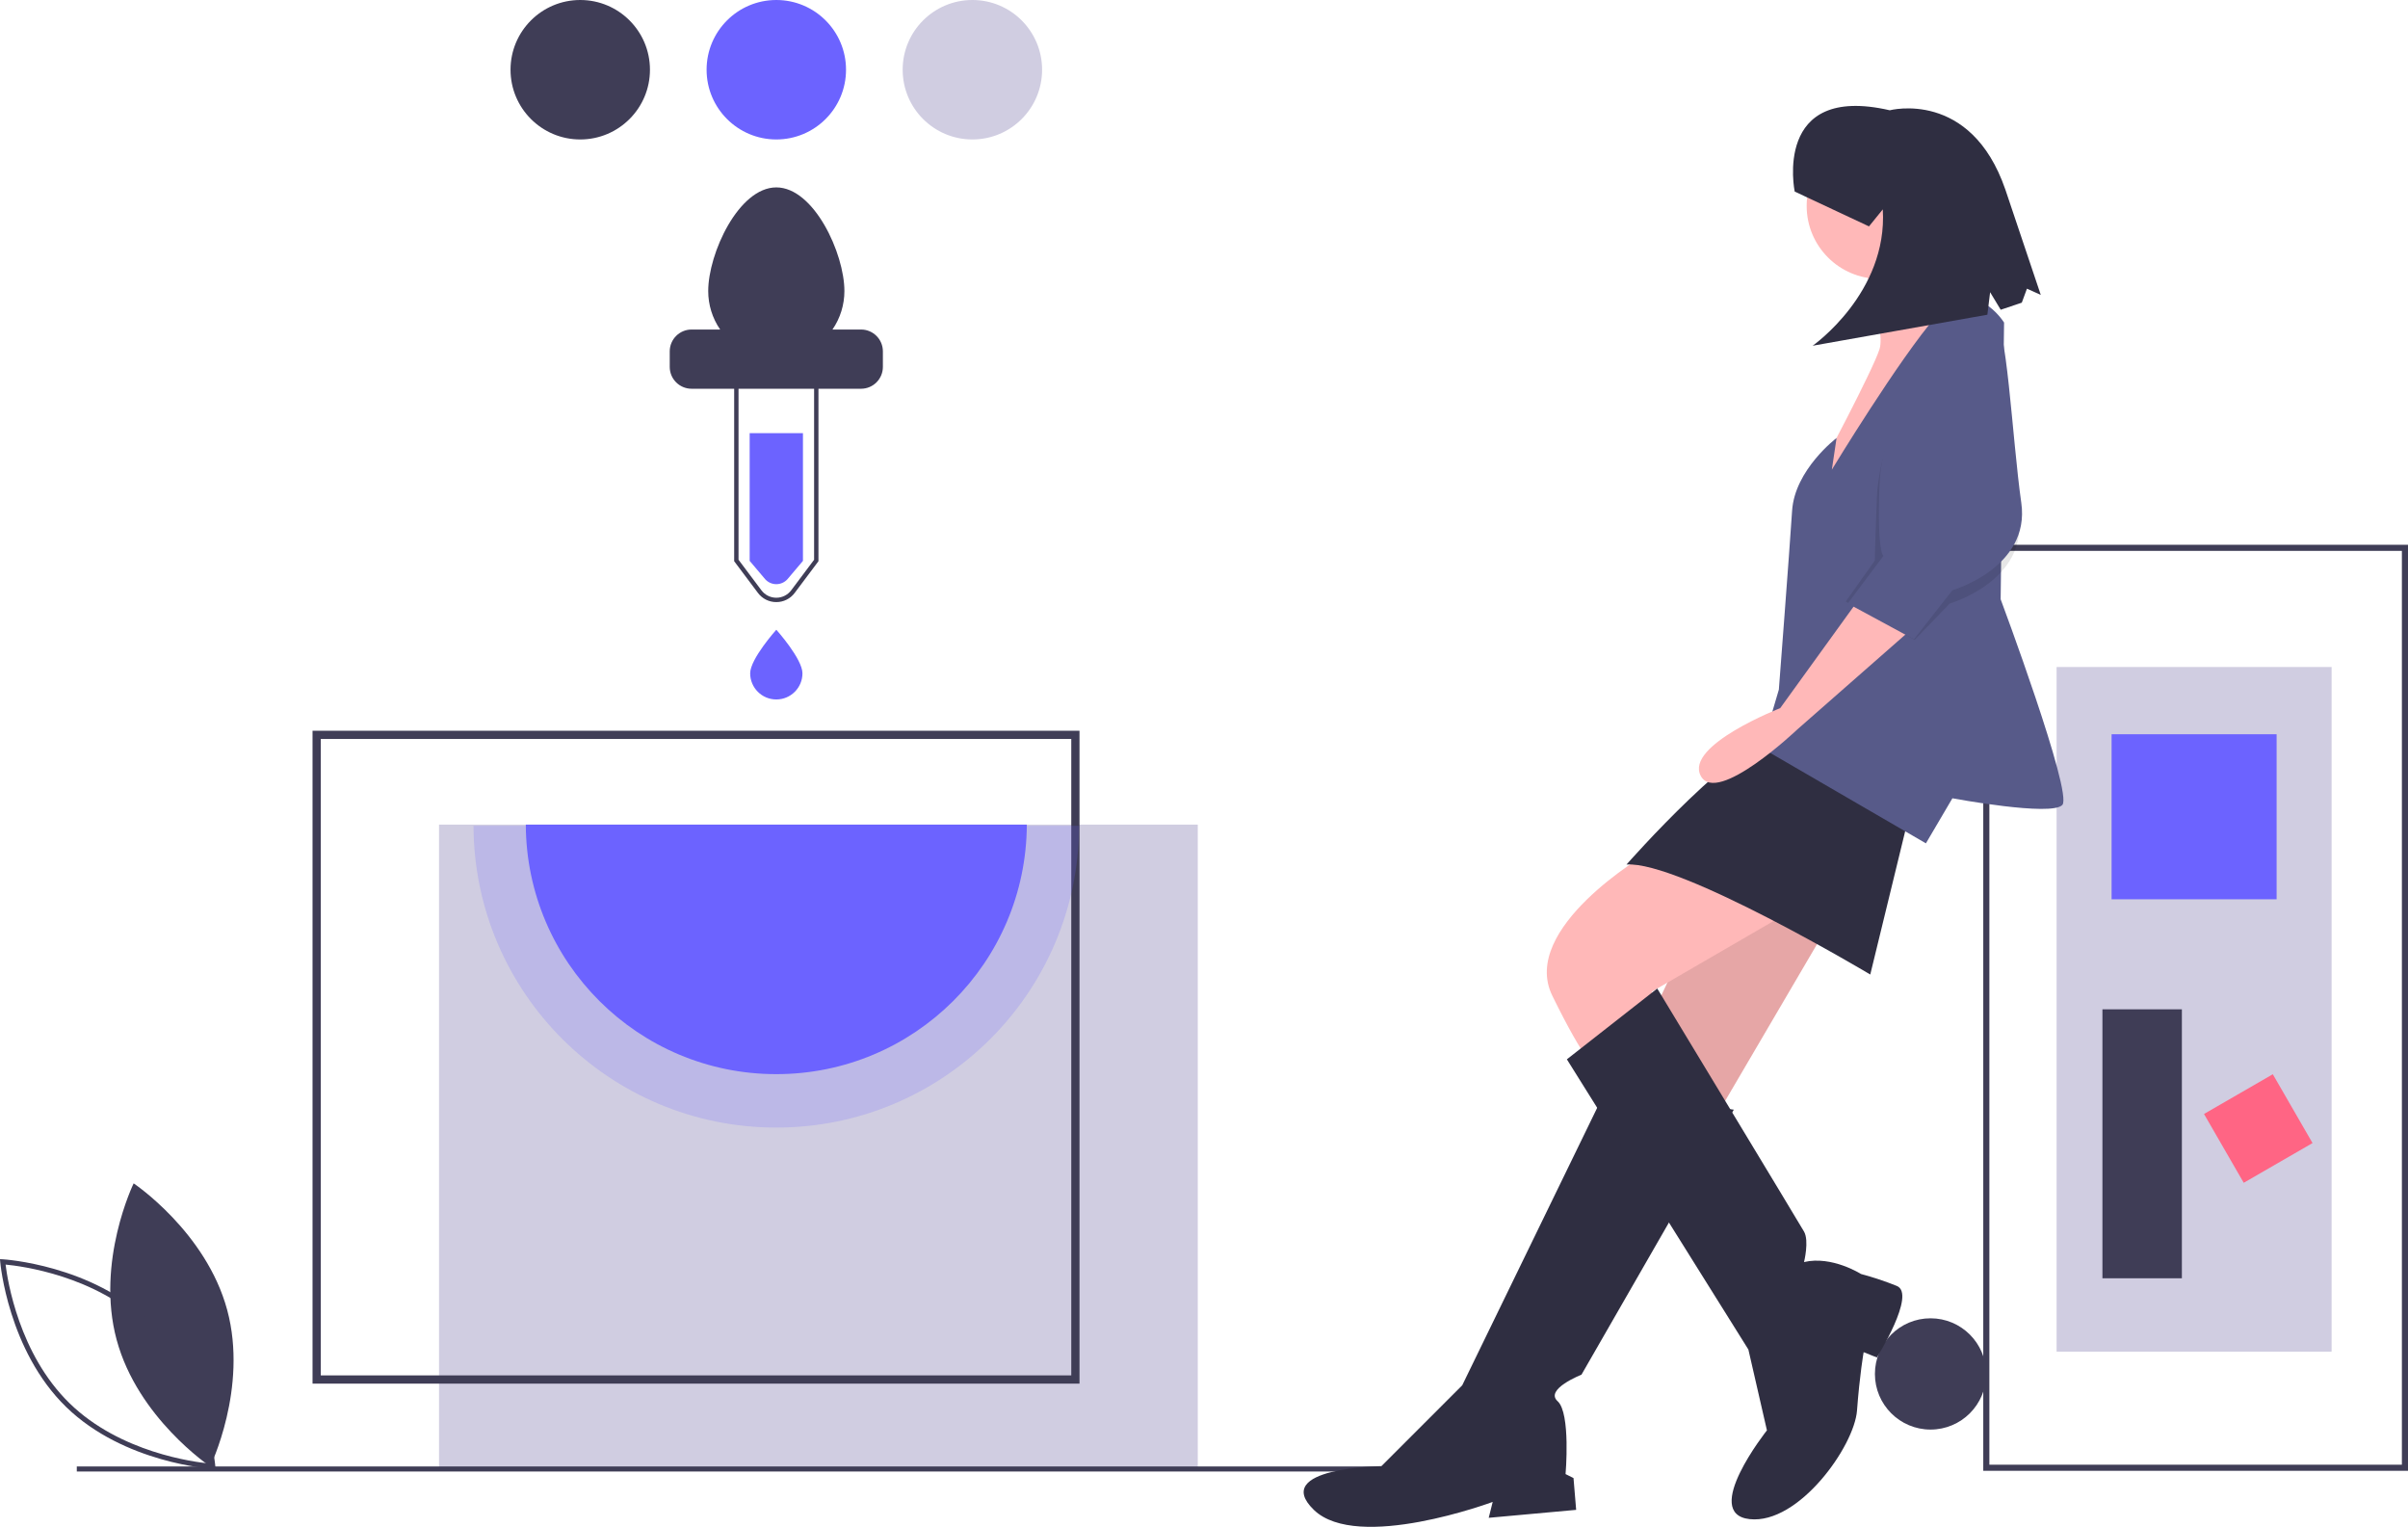
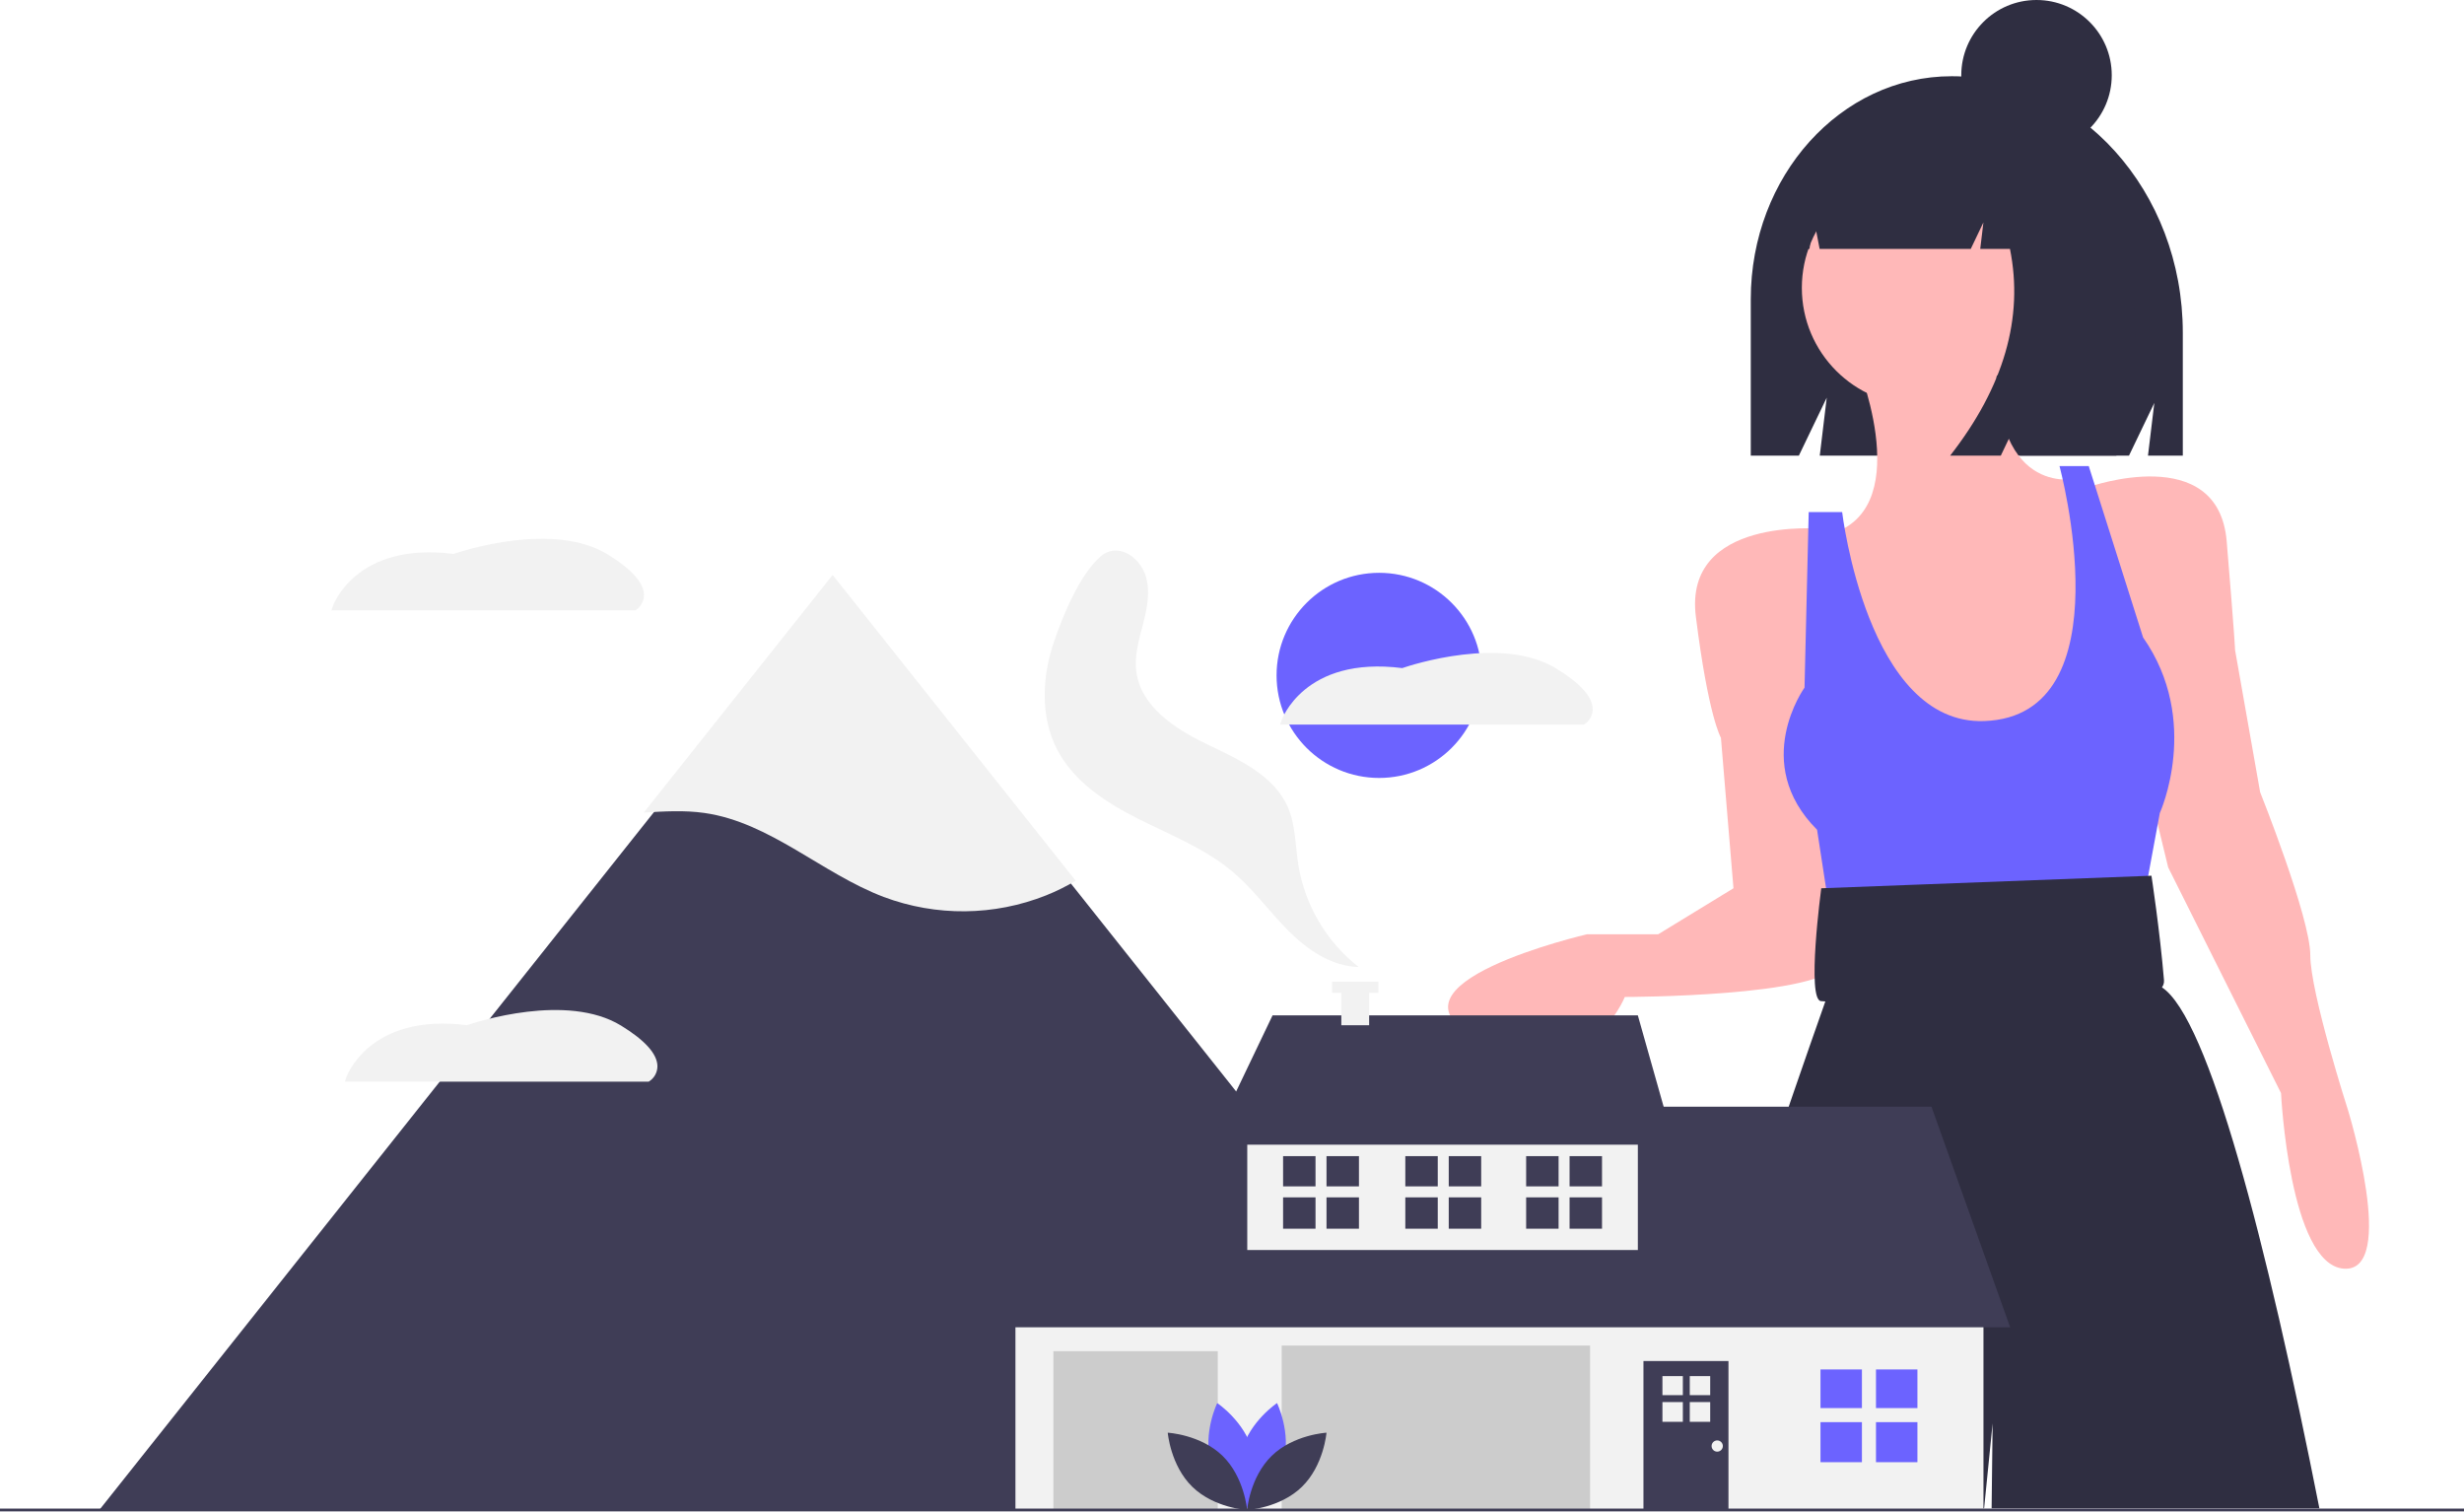
- <svg xmlns="http://www.w3.org/2000/svg" id="f5860e3c-93a4-4c8c-a139-2d0f68b42f38" data-name="Layer 1" width="1105.328" height="700.707" viewBox="0 0 1105.328 700.707">
-   <path d="M100.882,714.534c9.703,35.869,42.939,58.084,42.939,58.084s17.504-35.941,7.801-71.81-42.939-58.084-42.939-58.084S91.179,678.664,100.882,714.534Z" transform="translate(-47.33578 -99.64631)" fill="#3f3d56" />
-   <path d="M146.281,773.816l-1.325-.072c-.404-.021-40.658-2.503-67.288-28.425-26.628-25.922-30.191-66.096-30.224-66.499l-.108-1.322,1.325.072c.404.021,40.658,2.503,67.287,28.425,26.629,25.923,30.192,66.096,30.225,66.499ZM49.9,679.993c.873,7.172,6.131,41.032,29.383,63.666,23.253,22.637,57.24,26.981,64.433,27.662-.873-7.173-6.131-41.031-29.384-63.666h0C91.063,685.001,57.09,680.67,49.9,679.993Z" transform="translate(-47.33578 -99.64631)" fill="#3f3d56" />
-   <circle cx="886.161" cy="630.531" r="25.531" fill="#3f3d56" />
-   <rect x="201.525" y="378.44" width="348.28" height="295.85" fill="#d0cde1" />
-   <path d="M542.853,734.629H190.799V435.002H542.853ZM194.579,730.849H539.073V438.782H194.579Z" transform="translate(-47.33578 -99.64631)" fill="#3f3d56" />
-   <path d="M415.911,357.046l-7.139,8.436a6.873,6.873,0,0,1-10.183,0l-7.139-8.436V298.435h24.46Z" transform="translate(-47.33578 -99.64631)" fill="#6c63ff" />
-   <path d="M442.601,250.873H429.462a31.104,31.104,0,0,0,5.474-17.666c0-17.261-13.993-47.561-31.255-47.561s-31.255,30.3-31.255,47.561a31.104,31.104,0,0,0,5.474,17.666H364.76a10.029,10.029,0,0,0-10,10v7.178a10.029,10.029,0,0,0,10,10H442.601a10.029,10.029,0,0,0,10-10v-7.178A10.029,10.029,0,0,0,442.601,250.873Z" transform="translate(-47.33578 -99.64631)" fill="#3f3d56" />
-   <path d="M403.681,375.963a10.458,10.458,0,0,1-8.437-4.218L384.336,357.201V256.668h38.689V357.201l-10.908,14.544A10.458,10.458,0,0,1,403.681,375.963ZM386.336,356.534l10.508,14.011a8.546,8.546,0,0,0,13.674,0l10.508-14.011V258.668H386.336Z" transform="translate(-47.33578 -99.64631)" fill="#3f3d56" />
-   <path d="M415.681,408.646a12,12,0,0,1-24,0c0-6.627,12-20,12-20S415.681,402.019,415.681,408.646Z" transform="translate(-47.33578 -99.64631)" fill="#6c63ff" />
-   <path d="M542.681,478.646a139.001,139.001,0,0,1-278,0Z" transform="translate(-47.33578 -99.64631)" fill="#6c63ff" opacity="0.2" />
-   <path d="M518.671,478.086a114.991,114.991,0,0,1-229.98,0Z" transform="translate(-47.33578 -99.64631)" fill="#6c63ff" />
-   <circle cx="266.345" cy="32" r="32" fill="#3f3d56" />
-   <circle cx="356.345" cy="32" r="32" fill="#6c63ff" />
-   <circle cx="446.345" cy="32" r="32" fill="#d0cde1" />
-   <rect x="35.252" y="672.996" width="652.894" height="2.315" fill="#3f3d56" />
-   <path d="M957.697,774.646v-425h194.967v425Zm2.805-422.195V771.841h189.356V352.452Z" transform="translate(-47.33578 -99.64631)" fill="#3f3d56" />
-   <rect x="897.384" y="499.729" width="314.191" height="126.238" transform="translate(1569.991 -591.2781) rotate(90)" fill="#d0cde1" />
-   <rect x="1016.608" y="436.61" width="75.743" height="75.743" transform="translate(1481.625 -679.6444) rotate(90)" fill="#6c63ff" />
-   <rect x="1065.701" y="599.316" width="36.469" height="36.469" transform="translate(2284.089 510.7514) rotate(150)" fill="#ff6584" />
-   <rect x="968.918" y="606.329" width="123.432" height="36.469" transform="translate(1607.863 -505.717) rotate(90)" fill="#3f3d56" />
-   <polygon points="789.169 400.407 734.439 516.558 772.75 537.842 840.86 421.691 789.169 400.407" fill="#ffb8b8" />
-   <polygon points="789.169 400.407 734.439 516.558 772.75 537.842 840.86 421.691 789.169 400.407" opacity="0.1" />
-   <path d="M784.207,600.393l-65.677,135.003-37.095,37.095s-51.082.608-31.014,20.068,82.096-3.649,82.096-3.649l-1.824,7.297,40.136-3.649-1.216-14.595-3.649-1.824s2.432-27.974-3.649-33.447,10.946-12.162,10.946-12.162l69.934-121.624Z" transform="translate(-47.33578 -99.64631)" fill="#2f2e41" />
-   <path d="M803.059,491.539S744.679,525.594,759.882,556.608s20.068,33.447,20.068,33.447l31.014-22.5L805.491,554.784l60.812-35.271S819.478,483.634,803.059,491.539Z" transform="translate(-47.33578 -99.64631)" fill="#ffb8b8" />
-   <path d="M766.571,585.798l83.313,133.178,8.514,37.095s-30.406,38.312-7.906,40.744S898.533,763.369,899.75,746.95s3.041-26.757,3.041-26.757l6.081,2.432s18.244-29.19,9.122-32.839a141.968,141.968,0,0,0-16.419-5.473s-13.379-8.514-26.149-5.473c0,0,2.432-9.73,0-13.987S808.049,553.3,808.049,553.3Z" transform="translate(-47.33578 -99.64631)" fill="#2f2e41" />
-   <circle cx="862.752" cy="94.522" r="33.447" fill="#ffb8b8" />
-   <path d="M900.966,215.453s12.162,34.663,9.122,44.393-27.365,55.339-27.365,55.339l3.041,21.284L946.575,242.818s-15.203-20.068-10.946-34.055Z" transform="translate(-47.33578 -99.64631)" fill="#ffb8b8" />
-   <path d="M923.466,474.512l-17.636,72.366s-87.569-52.298-111.894-50.474c0,0,52.906-60.204,72.974-60.204S923.466,474.512,923.466,474.512Z" transform="translate(-47.33578 -99.64631)" fill="#2f2e41" />
-   <path d="M967.251,247.683s-13.987-22.5-31.014-3.041-48.042,70.542-48.042,70.542l2.173-14.538s-19.2,14.538-20.416,33.39-6.081,82.096-6.081,82.096L855.965,442.89l75.407,43.785,12.162-20.676s45.609,8.514,50.474,3.041-28.328-94.393-28.328-94.393Z" transform="translate(-47.33578 -99.64631)" fill="#575a89" />
-   <path d="M900.966,374.172l-36.487,50.474s-43.785,17.027-36.487,31.014S872.384,434.376,872.384,434.376l54.731-48.042Z" transform="translate(-47.33578 -99.64631)" fill="#ffb8b8" />
-   <path d="M936.845,253.156s-26.757,42.568-27.974,74.799-.912,28.886-.912,28.886L894.581,375.692,926.203,393.328l16.115-16.723s35.879-10.338,31.622-40.136-6.689-85.137-12.771-85.137S936.845,253.156,936.845,253.156Z" transform="translate(-47.33578 -99.64631)" opacity="0.1" />
-   <path d="M938.061,247.075s-26.757,42.568-27.974,74.799,1.824,32.839,1.824,32.839l-16.419,21.892,30.406,16.419,17.635-22.5s35.879-10.338,31.622-40.136-6.689-85.137-12.771-85.137S938.061,247.075,938.061,247.075Z" transform="translate(-47.33578 -99.64631)" fill="#575a89" />
-   <path d="M871.145,187.559s-10.299-49.755,43.643-37.306c0,0,37.098-9.781,53.037,36.34l16.267,48.38-6.342-2.849-2.364,6.422-9.676,3.253-4.863-8.058-1.264,10.333-80.201,14.237s34.559-24.174,32.199-62.583L905.243,203.542Z" transform="translate(-47.33578 -99.64631)" fill="#2f2e41" />
+ <svg xmlns="http://www.w3.org/2000/svg" id="e4e42fbc-60f0-40a6-9c31-8cbde6ff8eeb" data-name="Layer 1" width="1157.574" height="710" viewBox="0 0 1157.574 710">
+   <path d="M938.088,130.813h-0c-52.119,0-94.37,46.889-94.37,104.73v73.488H866.319l13.085-27.228-3.271,27.228h145.273l11.895-24.752-2.974,24.752h16.356V251.33C1046.684,184.77,998.064,130.813,938.088,130.813Z" transform="translate(-21.2132 -95)" fill="#2f2e41" />
+   <path d="M892.535,262.894s29.455,68.728-9.818,82.474l39.273,129.602,66.765-3.927,17.673-43.201-3.927-64.801-5.891-43.201s-41.237,9.818-37.31-62.837Z" transform="translate(-21.2132 -95)" fill="#ffb8b8" />
+   <path d="M876.826,343.404s-64.801-5.891-58.91,41.237,11.782,56.946,11.782,56.946l5.891,70.692-35.346,21.6H766.861s-102.111,23.564-51.055,49.092,68.728-19.637,68.728-19.637,94.256,0,100.147-15.709S876.826,343.404,876.826,343.404Z" transform="translate(-21.2132 -95)" fill="#ffb8b8" />
+   <path d="M1002.501,323.767s60.874-21.6,64.801,25.528,3.927,51.055,3.927,51.055l11.782,66.765s23.564,58.91,23.564,76.583,17.673,72.656,17.673,72.656,23.564,76.583-1.964,74.619-29.455-82.474-29.455-82.474l-53.019-106.038-15.709-64.801Z" transform="translate(-21.2132 -95)" fill="#ffb8b8" />
+   <path d="M886.644,335.55H870.935l-1.964,82.474s-25.528,35.346,5.891,66.765l7.855,51.055,143.348-5.891,9.818-53.019s19.637-43.201-7.855-82.474l-25.528-80.51H988.755s31.836,117.384-35.346,119.784C898.426,435.697,886.644,335.55,886.644,335.55Z" transform="translate(-21.2132 -95)" fill="#6c63ff" />
+   <path d="M956.863,803.603c.25-24.973.47-39.97.47-39.97s-1.482,14.996-3.997,39.97H799.113c40.752-128.404,78.124-233.933,79.637-238.17a.652.652,0,0,1,.042-.136l4.759-15.852v-.01l2.014-6.721v-.031l2.129-7.044,2.88-9.612,127.632-3.924,3.569,8.025,12.148,27.311a10.283,10.283,0,0,1,2.964,1.398c21.843,14.308,49.112,119.127,73.97,244.766Z" transform="translate(-21.2132 -95)" fill="#2f2e41" />
+   <path d="M1031.956,506.389l-155.13,5.891s-7.08,53.019,0,53.019c1.964,0,162.985,13.746,161.021-9.818S1031.956,506.389,1031.956,506.389Z" transform="translate(-21.2132 -95)" fill="#2f2e41" />
+   <circle cx="901.672" cy="135.21" r="55.175" fill="#ffb8b8" />
+   <path d="M964.916,159.662c-9.475-12.2-23.45-19.928-39.051-19.928h-1.853c-35.723,0-64.681,32.325-64.681,72.2v0h11.97l1.933-14.714,2.834,14.714h70.992L953.007,199.486l-1.487,12.448h13.966q9.776,48.548-28.092,97.096h23.791L973.081,284.134l-2.974,24.896H1015.458l8.922-57.262C1024.38,208.884,999.463,172.52,964.916,159.662Z" transform="translate(-21.2132 -95)" fill="#2f2e41" />
+   <circle cx="956.742" cy="35.346" r="35.346" fill="#2f2e41" />
+   <circle cx="647.905" cy="317.274" r="48.183" fill="#6c63ff" />
+   <path d="M323.746,374.597a8.465,8.465,0,0,1-3.789,6.957l-.317.198H176.906l.574-1.749c.099-.31,10.548-30.633,56.804-24.778,4.363-1.492,46.936-15.392,72.42.224C318.01,362.379,323.746,368.821,323.746,374.597Z" transform="translate(-21.2132 -95)" fill="#f2f2f2" />
+   <path d="M551.676,621.283c14.366.308,25.795,10.719,25.795,10.719s-11.864,9.911-26.231,9.603-25.795-10.719-25.795-10.719S537.31,620.975,551.676,621.283Z" transform="translate(-21.2132 -95)" fill="#6c63ff" />
+   <path d="M479.449,572.243c12.979,6.166,27.863,1.985,27.863,1.985s-6.161-14.179-19.14-20.345-27.863-1.985-27.863-1.985S466.47,566.077,479.449,572.243Z" transform="translate(-21.2132 -95)" fill="#6c63ff" />
+   <path d="M480.769,566.116c14.31-1.308,26.836,7.753,26.836,7.753s-10.676,11.182-24.986,12.489-26.836-7.753-26.836-7.753S466.459,567.423,480.769,566.116Z" transform="translate(-21.2132 -95)" fill="#3f3d56" />
+   <path d="M533.225,568.593c-1.372,14.304,7.634,26.87,7.634,26.87s11.229-10.626,12.601-24.93-7.634-26.87-7.634-26.87S534.597,554.289,533.225,568.593Z" transform="translate(-21.2132 -95)" fill="#3f3d56" />
+   <path d="M600.619,656.32c-7.506,12.254-4.923,27.496-4.923,27.496s14.752-4.625,22.257-16.879,4.923-27.496,4.923-27.496S608.124,644.066,600.619,656.32Z" transform="translate(-21.2132 -95)" fill="#3f3d56" />
+   <path d="M578.844,789.549l1.094-.739a34.269,34.269,0,0,1-6.048-19.004c.031-9.939,4.912-19.131,9.634-28.021.876-1.65,1.75-3.295,2.59-4.939a107.809,107.809,0,0,0,8.385-21.051c7.323-27.214.113-59.321-19.286-85.887-15.389-21.074-38.33-39.503-70.132-56.339l-.618,1.167c31.621,16.74,54.415,35.041,69.684,55.95,19.166,26.246,26.297,57.934,19.077,84.765a106.528,106.528,0,0,1-8.285,20.793c-.838,1.638-1.708,3.276-2.581,4.92-4.796,9.032-9.756,18.371-9.788,28.637A35.601,35.601,0,0,0,578.844,789.549Z" transform="translate(-21.2132 -95)" fill="#3f3d56" />
+   <circle cx="421.179" cy="467.763" r="12.541" fill="#3f3d56" />
+   <polygon points="737.032 709.366 46.624 709.366 58.274 694.707 229.206 479.657 237.074 469.756 307.699 380.901 391.828 275.056 500.096 411.27 737.032 709.366" fill="#3f3d56" />
+   <path d="M526.569,508.747a101.315,101.315,0,0,1-13.888,6.864,105.924,105.924,0,0,1-76.297.752c-29.14-11.062-53.359-35.044-84.212-39.457-9.44-1.351-18.977-.759-28.521-.188l88.73-111.633Z" transform="translate(-21.2132 -95)" fill="#f2f2f2" />
+   <path d="M559.385,365.387c2.35,7.271.79,15.18-1.125,22.578s-4.194,14.965-3.215,22.543c2.115,16.377,18.151,26.88,33.035,34.029s31.631,14.568,38.191,29.722c3.628,8.382,3.457,17.837,4.869,26.861a76.708,76.708,0,0,0,28.374,48.155c-12.638-.3-23.959-7.984-32.906-16.916s-16.368-19.382-25.995-27.576c-12.975-11.044-29.18-17.366-44.411-25.002s-30.408-17.451-38.292-32.556c-8.06-15.441-7.168-34.322-1.525-50.8,4.191-12.238,11.898-31.229,21.821-39.965C546.016,349.584,556.43,356.245,559.385,365.387Z" transform="translate(-21.2132 -95)" fill="#f2f2f2" />
+   <rect x="477.049" y="612.963" width="454.772" height="96.367" fill="#f2f2f2" />
+   <polygon points="462.528 623.524 512.032 519.896 907.399 519.896 944.362 623.524 462.528 623.524" fill="#3f3d56" />
+   <rect x="585.957" y="526.497" width="183.493" height="60.724" fill="#f2f2f2" />
+   <polygon points="597.837 476.993 568.795 537.718 786.611 537.718 769.449 476.993 597.837 476.993" fill="#3f3d56" />
+   <rect x="602.128" y="632.104" width="144.88" height="77.225" fill="#ccc" />
+   <rect x="494.87" y="634.744" width="77.225" height="74.585" fill="#ccc" />
+   <rect x="772.09" y="639.365" width="39.933" height="69.965" fill="#3f3d56" />
+   <rect x="855.255" y="643.325" width="19.471" height="18.151" fill="#6c63ff" />
+   <rect x="881.327" y="643.325" width="19.471" height="18.151" fill="#6c63ff" />
+   <rect x="855.255" y="668.077" width="19.471" height="18.811" fill="#6c63ff" />
+   <rect x="881.327" y="668.077" width="19.471" height="18.811" fill="#6c63ff" />
+   <rect x="602.788" y="543.113" width="15.238" height="14.205" fill="#3f3d56" />
+   <rect x="623.192" y="543.113" width="15.238" height="14.205" fill="#3f3d56" />
+   <rect x="602.788" y="562.484" width="15.238" height="14.722" fill="#3f3d56" />
+   <rect x="623.192" y="562.484" width="15.238" height="14.722" fill="#3f3d56" />
+   <rect x="716.976" y="543.113" width="15.238" height="14.205" fill="#3f3d56" />
+   <rect x="737.38" y="543.113" width="15.238" height="14.205" fill="#3f3d56" />
+   <rect x="716.976" y="562.484" width="15.238" height="14.722" fill="#3f3d56" />
+   <rect x="737.38" y="562.484" width="15.238" height="14.722" fill="#3f3d56" />
+   <rect x="660.212" y="543.113" width="15.238" height="14.205" fill="#3f3d56" />
+   <rect x="680.616" y="543.113" width="15.238" height="14.205" fill="#3f3d56" />
+   <rect x="660.212" y="562.484" width="15.238" height="14.722" fill="#3f3d56" />
+   <rect x="680.616" y="562.484" width="15.238" height="14.722" fill="#3f3d56" />
+   <rect x="781" y="646.453" width="9.595" height="8.944" fill="#f2f2f2" />
+   <rect x="793.847" y="646.453" width="9.595" height="8.944" fill="#f2f2f2" />
+   <rect x="781" y="658.65" width="9.595" height="9.269" fill="#f2f2f2" />
+   <rect x="793.847" y="658.65" width="9.595" height="9.269" fill="#f2f2f2" />
+   <circle cx="806.742" cy="679.298" r="2.64" fill="#f2f2f2" />
+   <polygon points="647.575 461.163 625.793 461.163 625.793 466.397 630.15 466.397 630.15 481.624 643.219 481.624 643.219 466.397 647.575 466.397 647.575 461.163" fill="#f2f2f2" />
+   <path d="M624.175,781.881c-3.752,13.871-16.605,22.462-16.605,22.462s-6.769-13.899-3.017-27.77,16.605-22.462,16.605-22.462S627.927,768.009,624.175,781.881Z" transform="translate(-21.2132 -95)" fill="#6c63ff" />
+   <path d="M590.039,781.881c3.752,13.871,16.605,22.462,16.605,22.462s6.769-13.899,3.017-27.77-16.605-22.462-16.605-22.462S586.286,768.009,590.039,781.881Z" transform="translate(-21.2132 -95)" fill="#6c63ff" />
+   <path d="M595.552,778.9c10.297,10.023,11.554,25.432,11.554,25.432s-15.437-.843-25.733-10.866-11.554-25.432-11.554-25.432S585.256,768.876,595.552,778.9Z" transform="translate(-21.2132 -95)" fill="#3f3d56" />
+   <path d="M618.661,778.9c-10.297,10.023-11.554,25.432-11.554,25.432s15.437-.843,25.733-10.866,11.554-25.432,11.554-25.432S628.958,768.876,618.661,778.9Z" transform="translate(-21.2132 -95)" fill="#3f3d56" />
+   <rect y="708.68" width="1157.574" height="1.32" fill="#3f3d56" />
+   <path d="M769.445,428.221a8.465,8.465,0,0,1-3.789,6.957l-.317.198H622.604l.574-1.749c.099-.31,10.548-30.633,56.804-24.778,4.363-1.492,46.936-15.392,72.42.224C763.709,416.003,769.445,422.445,769.445,428.221Z" transform="translate(-21.2132 -95)" fill="#f2f2f2" />
+   <path d="M330.071,595.966a8.465,8.465,0,0,1-3.789,6.957l-.317.198H183.23l.574-1.749c.099-.31,10.548-30.633,56.804-24.778,4.363-1.492,46.936-15.392,72.42.224C324.335,583.749,330.071,590.191,330.071,595.966Z" transform="translate(-21.2132 -95)" fill="#f2f2f2" />
</svg>
